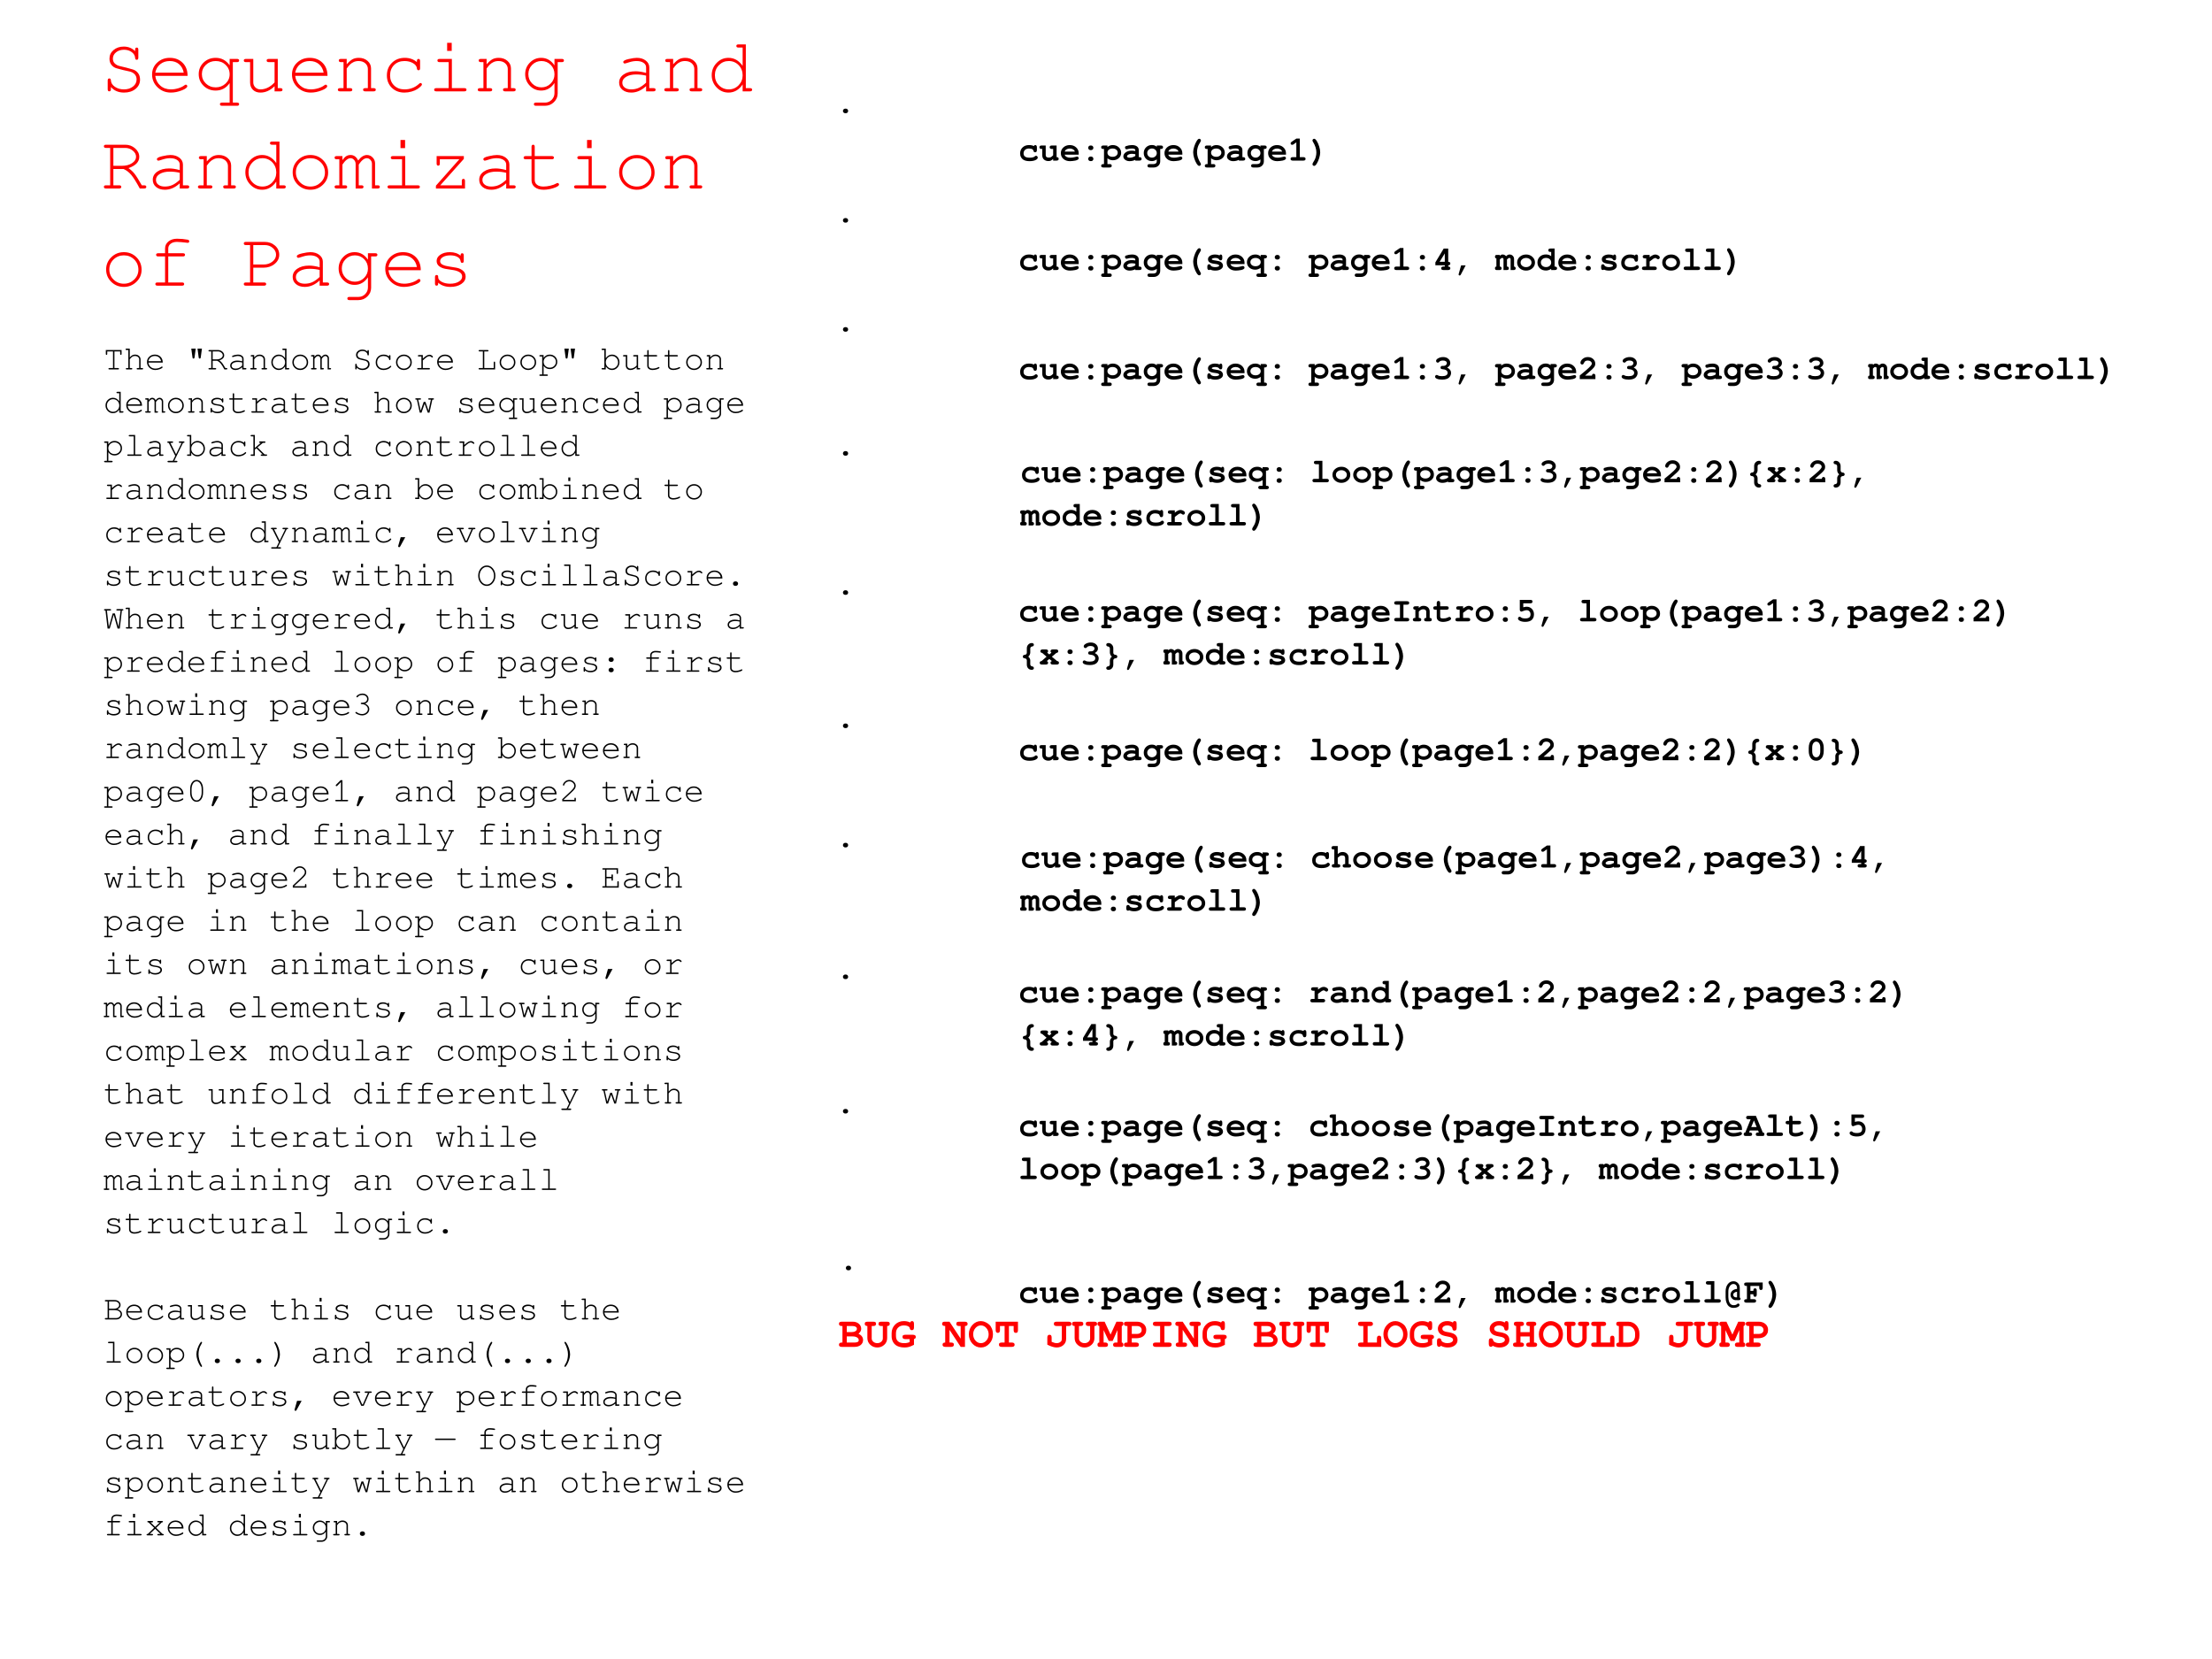
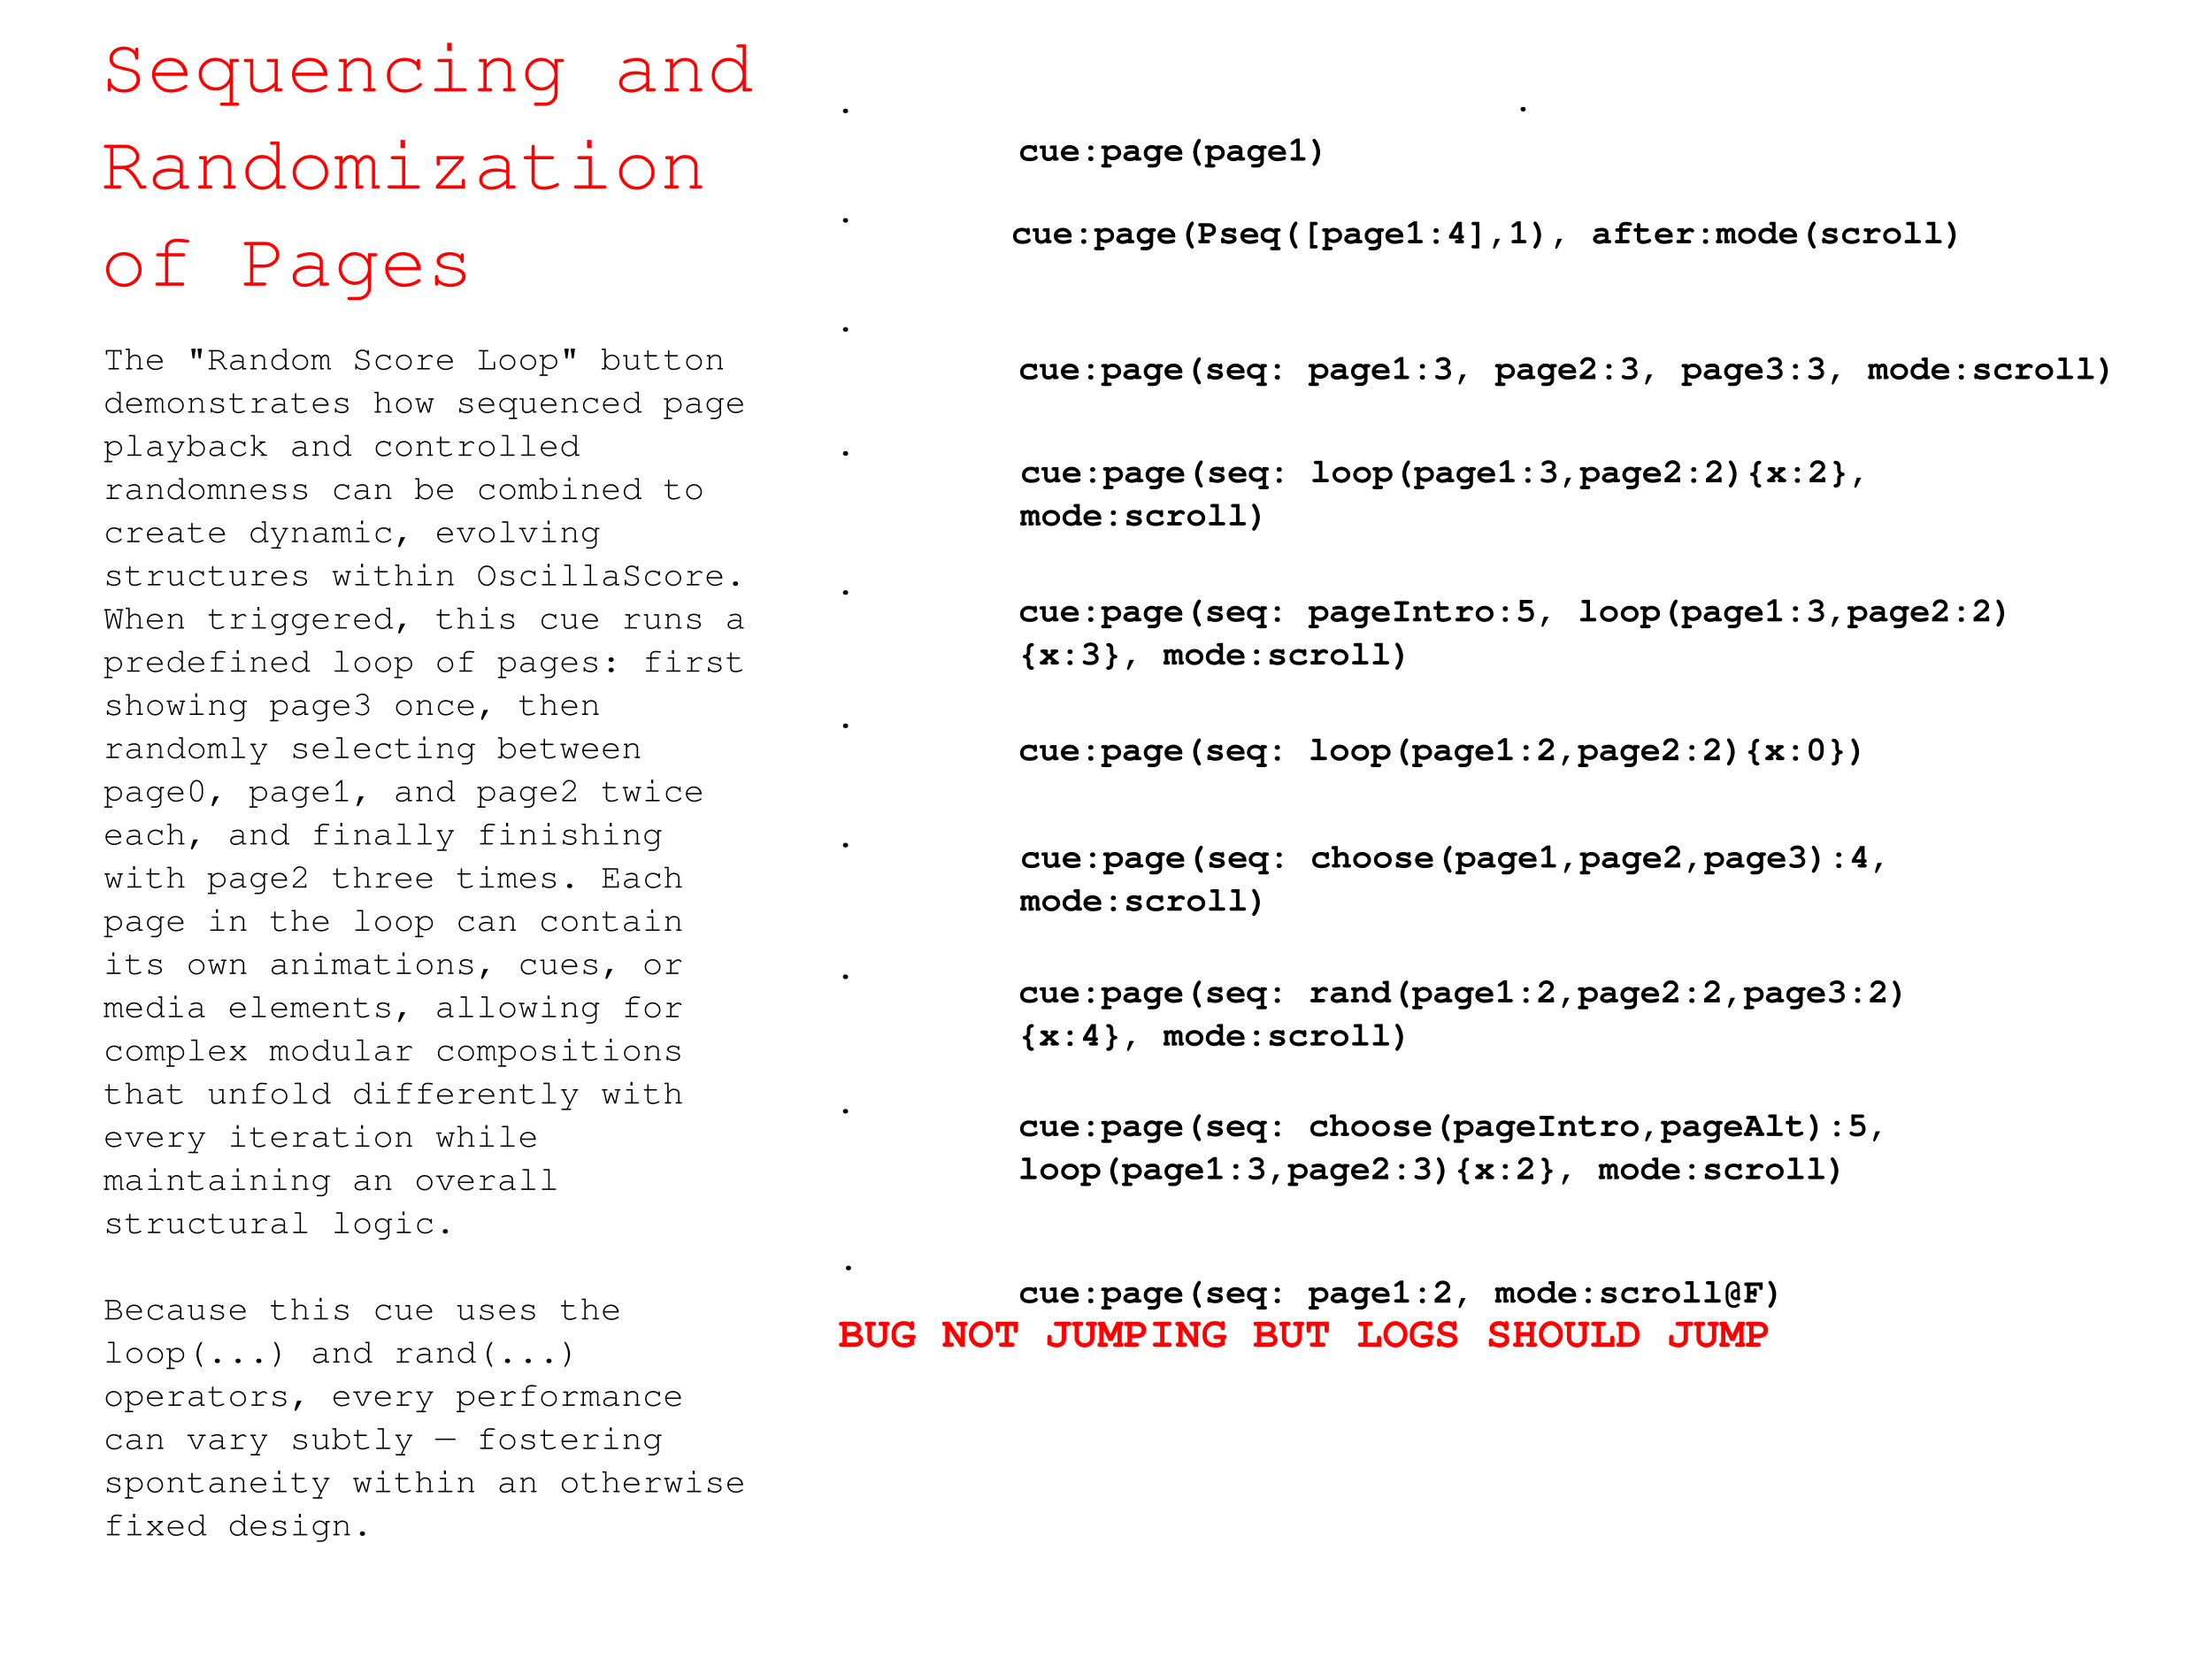
<svg xmlns="http://www.w3.org/2000/svg" viewBox="0 0 1366 1024" width="1366" height="1024" version="1.1" id="svg5125">
  <defs id="defs5129">
    <rect x="2328.658" y="568.082" width="47.939" height="29.962" id="rect15" />
    <rect x="846.18" y="220.69" width="68.69" height="98.02" id="rect175180" />
    <rect x="880.436" y="416.731" width="34.256" height="194.452" id="rect175174" />
    <rect x="663.242" y="209.329" width="117.519" height="49.252" id="rect252081" />
  </defs>
  <text xml:space="preserve" style="font-style:normal;font-variant:normal;font-weight:bold;font-stretch:normal;font-size:192px;font-family:FreeMono;-inkscape-font-specification:'FreeMono Bold';fill:#808000" x="835.156" y="313.48" id="text300835">
    <tspan id="tspan300833" x="835.156" y="313.48" />
  </text>
  <text xml:space="preserve" style="font-style:normal;font-variant:normal;font-weight:normal;font-stretch:normal;font-size:21.333px;font-family:FreeMono;-inkscape-font-specification:FreeMono;white-space:pre;inline-size:399.259;display:inline;fill:#000000" x="-4091.221" y="183.203" id="text142319" transform="translate(4155.042,44.95397)">
-     <tspan x="-4091.221" y="183.203" id="tspan16">The "Random Score Loop" button </tspan>
-     <tspan x="-4091.221" y="209.87" id="tspan17">demonstrates how sequenced page </tspan>
-     <tspan x="-4091.221" y="236.536" id="tspan21">playback and controlled </tspan>
-     <tspan x="-4091.221" y="263.203" id="tspan23">randomness can be combined to </tspan>
-     <tspan x="-4091.221" y="289.87" id="tspan24">create dynamic, evolving </tspan>
-     <tspan x="-4091.221" y="316.536" id="tspan25">structures within OscillaScore. </tspan>
-     <tspan x="-4091.221" y="343.203" id="tspan26">When triggered, this cue runs a </tspan>
-     <tspan x="-4091.221" y="369.87" id="tspan27">predefined loop of pages: first </tspan>
-     <tspan x="-4091.221" y="396.536" id="tspan28">showing page3 once, then </tspan>
-     <tspan x="-4091.221" y="423.203" id="tspan29">randomly selecting between </tspan>
-     <tspan x="-4091.221" y="449.869" id="tspan30">page0, page1, and page2 twice </tspan>
-     <tspan x="-4091.221" y="476.536" id="tspan31">each, and finally finishing </tspan>
-     <tspan x="-4091.221" y="503.203" id="tspan32">with page2 three times. Each </tspan>
-     <tspan x="-4091.221" y="529.869" id="tspan33">page in the loop can contain </tspan>
-     <tspan x="-4091.221" y="556.536" id="tspan34">its own animations, cues, or </tspan>
-     <tspan x="-4091.221" y="583.202" id="tspan35">media elements, allowing for </tspan>
-     <tspan x="-4091.221" y="609.869" id="tspan36">complex modular compositions </tspan>
-     <tspan x="-4091.221" y="636.536" id="tspan37">that unfold differently with </tspan>
-     <tspan x="-4091.221" y="663.202" id="tspan38">every iteration while </tspan>
-     <tspan x="-4091.221" y="689.869" id="tspan39">maintaining an overall </tspan>
-     <tspan x="-4091.221" y="716.536" id="tspan40">structural logic.
+     <tspan x="-4091.221" y="183.203" id="tspan50">The "Random Score Loop" button </tspan>
+     <tspan x="-4091.221" y="209.87" id="tspan51">demonstrates how sequenced page </tspan>
+     <tspan x="-4091.221" y="236.536" id="tspan54">playback and controlled </tspan>
+     <tspan x="-4091.221" y="263.203" id="tspan55">randomness can be combined to </tspan>
+     <tspan x="-4091.221" y="289.87" id="tspan56">create dynamic, evolving </tspan>
+     <tspan x="-4091.221" y="316.536" id="tspan57">structures within OscillaScore. </tspan>
+     <tspan x="-4091.221" y="343.203" id="tspan58">When triggered, this cue runs a </tspan>
+     <tspan x="-4091.221" y="369.87" id="tspan59">predefined loop of pages: first </tspan>
+     <tspan x="-4091.221" y="396.536" id="tspan60">showing page3 once, then </tspan>
+     <tspan x="-4091.221" y="423.203" id="tspan61">randomly selecting between </tspan>
+     <tspan x="-4091.221" y="449.869" id="tspan62">page0, page1, and page2 twice </tspan>
+     <tspan x="-4091.221" y="476.536" id="tspan63">each, and finally finishing </tspan>
+     <tspan x="-4091.221" y="503.203" id="tspan64">with page2 three times. Each </tspan>
+     <tspan x="-4091.221" y="529.869" id="tspan65">page in the loop can contain </tspan>
+     <tspan x="-4091.221" y="556.536" id="tspan66">its own animations, cues, or </tspan>
+     <tspan x="-4091.221" y="583.202" id="tspan67">media elements, allowing for </tspan>
+     <tspan x="-4091.221" y="609.869" id="tspan68">complex modular compositions </tspan>
+     <tspan x="-4091.221" y="636.536" id="tspan69">that unfold differently with </tspan>
+     <tspan x="-4091.221" y="663.202" id="tspan70">every iteration while </tspan>
+     <tspan x="-4091.221" y="689.869" id="tspan71">maintaining an overall </tspan>
+     <tspan x="-4091.221" y="716.536" id="tspan72">structural logic.
</tspan>
-     <tspan x="-4091.221" y="743.202" id="tspan41">
+     <tspan x="-4091.221" y="743.202" id="tspan73">
</tspan>
-     <tspan x="-4091.221" y="769.869" id="tspan42">Because this cue uses the </tspan>
-     <tspan x="-4091.221" y="796.535" id="tspan43">loop(...) and rand(...) </tspan>
-     <tspan x="-4091.221" y="823.202" id="tspan44">operators, every performance </tspan>
-     <tspan x="-4091.221" y="849.869" id="tspan45">can vary subtly — fostering </tspan>
-     <tspan x="-4091.221" y="876.535" id="tspan46">spontaneity within an otherwise </tspan>
-     <tspan x="-4091.221" y="903.202" id="tspan47">fixed design.</tspan>
+     <tspan x="-4091.221" y="769.869" id="tspan74">Because this cue uses the </tspan>
+     <tspan x="-4091.221" y="796.535" id="tspan75">loop(...) and rand(...) </tspan>
+     <tspan x="-4091.221" y="823.202" id="tspan76">operators, every performance </tspan>
+     <tspan x="-4091.221" y="849.869" id="tspan77">can vary subtly — fostering </tspan>
+     <tspan x="-4091.221" y="876.535" id="tspan78">spontaneity within an otherwise </tspan>
+     <tspan x="-4091.221" y="903.202" id="tspan79">fixed design.</tspan>
  </text>
  <text xml:space="preserve" style="font-style:normal;font-variant:normal;font-weight:normal;font-stretch:normal;font-size:48px;font-family:FreeMono;-inkscape-font-specification:FreeMono;fill:#000000" x="62.089" y="56.407" id="text142327">
    <tspan id="tspan142325" x="62.089" y="56.407" style="font-size:48px;fill:#ff0000">Sequencing and </tspan>
    <tspan x="62.089" y="116.407" style="font-size:48px;fill:#ff0000" id="tspan1">Randomization </tspan>
    <tspan x="62.089" y="176.407" style="font-size:48px;fill:#ff0000" id="tspan2">of Pages</tspan>
  </text>
  <g id="g740458" transform="matrix(0.3448973,0,0,2.037153,-2679.599,-1126.073)" style="display:inline" />
  <text xml:space="preserve" id="text175172" style="font-size:48px;font-family:FreeMono;-inkscape-font-specification:FreeMono;white-space:pre;shape-inside:url(#rect175174);display:inline;fill:#ff0000" />
  <text xml:space="preserve" id="text175178" style="font-size:48px;font-family:FreeMono;-inkscape-font-specification:FreeMono;white-space:pre;shape-inside:url(#rect175180);display:inline;fill:#ff0000" />
-   <text xml:space="preserve" style="font-weight:bold;font-size:21.333px;font-family:FreeMono;-inkscape-font-specification:'FreeMono Bold';text-align:start;writing-mode:lr-tb;direction:ltr;text-anchor:start;display:inline;fill:#000000" x="515.755" y="137.174" id="cueButton(cue:page(seq: page1:4, mode:scroll))_style(label:&quot;Page1 → Scroll&quot;,color:&quot;skyblue&quot;)">
+   <text xml:space="preserve" style="font-weight:bold;font-size:21.333px;font-family:FreeMono;-inkscape-font-specification:'FreeMono Bold';text-align:start;writing-mode:lr-tb;direction:ltr;text-anchor:start;display:inline;fill:#000000" x="515.755" y="137.174" id="cueButton(cue:page(Pseq([page1:4],1), after:nav(scroll)))_style(label:&quot;Page1 → Scroll&quot;, color:&quot;skyblue&quot;)&#10;&#10;">
    <tspan id="tspan944" x="515.755" y="137.174">.</tspan>
    <tspan x="515.755" y="163.84" id="tspan946" />
    <tspan x="515.755" y="190.507" id="tspan947" />
+   </text>
+   <text xml:space="preserve" style="font-weight:bold;font-size:21.333px;font-family:FreeMono;-inkscape-font-specification:'FreeMono Bold';text-align:start;writing-mode:lr-tb;direction:ltr;text-anchor:start;display:inline;fill:#000000" x="934.2" y="68.496" id="cueButton(cue:page(Pseq([page1:4],1), after:nav(scroll@F)))_style(label:&quot;Page1 → Scroll@F&quot;, color:&quot;skyblue&quot;)&#10;&#10;-6">
+     <tspan id="tspan944-7" x="934.2" y="68.496">.</tspan>
+     <tspan x="934.2" y="95.163" id="tspan946-5" />
+     <tspan x="934.2" y="121.829" id="tspan947-3" />
  </text>
  <text xml:space="preserve" style="font-weight:bold;font-size:21.333px;font-family:FreeMono;-inkscape-font-specification:'FreeMono Bold';text-align:start;writing-mode:lr-tb;direction:ltr;text-anchor:start;display:inline;fill:#000000" x="515.755" y="204.524" id="cueButton(cue:page(seq: page1:3, page2:3, page3:3, mode:scroll))_style(label:&quot;Page1→2→3&quot;,color:&quot;green&quot;)&#10;">
    <tspan id="tspan948" x="515.755" y="204.524">.</tspan>
    <tspan x="515.755" y="231.191" id="tspan949" />
  </text>
  <text xml:space="preserve" style="font-weight:bold;font-size:21.333px;font-family:FreeMono;-inkscape-font-specification:'FreeMono Bold';text-align:start;writing-mode:lr-tb;direction:ltr;text-anchor:start;display:inline;fill:#000000" x="515.755" y="281.085" id="cueButton(cue:page(seq: loop(page1:3,page2:2){x:2}, mode:scroll))_style(label:&quot;Loop 1↔2 ×2&quot;,color:&quot;orange&quot;)&#10;">
    <tspan id="tspan950" x="515.755" y="281.085">.</tspan>
    <tspan x="515.755" y="307.752" id="tspan951" />
  </text>
  <text xml:space="preserve" style="font-weight:bold;font-size:21.333px;font-family:FreeMono;-inkscape-font-specification:'FreeMono Bold';text-align:start;writing-mode:lr-tb;direction:ltr;text-anchor:start;display:inline;fill:#000000" x="515.755" y="367.017" id="cueButton(cue:page(seq: pageIntro:5, loop(page1:3,page2:2){x:3}, mode:scroll))_style(label:&quot;Intro + Loop3×&quot;,color:&quot;violet&quot;)&#10;">
    <tspan id="tspan952" x="515.755" y="367.017">.</tspan>
    <tspan x="515.755" y="393.684" id="tspan953" />
  </text>
  <text xml:space="preserve" style="font-weight:bold;font-size:21.333px;font-family:FreeMono;-inkscape-font-specification:'FreeMono Bold';text-align:start;writing-mode:lr-tb;direction:ltr;text-anchor:start;display:inline;fill:#000000" x="515.755" y="449.3" id="cueButton(cue:page(seq: loop(page1:2,page2:2){x:0}))_style(label:&quot;∞ Loop 1↔2&quot;,color:&quot;red&quot;)&#10;">
    <tspan id="tspan954" x="515.755" y="449.3">.</tspan>
    <tspan x="515.755" y="475.966" id="tspan955" />
  </text>
  <text xml:space="preserve" style="font-weight:bold;font-size:21.333px;font-family:FreeMono;-inkscape-font-specification:'FreeMono Bold';text-align:start;writing-mode:lr-tb;direction:ltr;text-anchor:start;display:inline;fill:#000000" x="515.755" y="522.988" id="cueButton(cue:page(seq: choose(page1,page2,page3):4, mode:scroll))_style(label:&quot;Random 1/2/3&quot;,color:&quot;yellowgreen&quot;)&#10;">
    <tspan id="tspan956" x="515.755" y="522.988">.</tspan>
    <tspan x="515.755" y="549.655" id="tspan957" />
  </text>
  <text xml:space="preserve" style="font-weight:bold;font-size:21.333px;font-family:FreeMono;-inkscape-font-specification:'FreeMono Bold';text-align:start;writing-mode:lr-tb;direction:ltr;text-anchor:start;display:inline;fill:#000000" x="515.755" y="604.315" id="cueButton(cue:page(seq: rand(page1:2,page2:2,page3:2){x:4}, mode:scroll))_style(label:&quot;Rand Loop 4×&quot;,color:&quot;deepskyblue&quot;)">
    <tspan id="tspan958" x="515.755" y="604.315">.</tspan>
    <tspan x="515.755" y="630.981" id="tspan959" />
  </text>
  <text xml:space="preserve" style="font-weight:bold;font-size:21.333px;font-family:FreeMono;-inkscape-font-specification:'FreeMono Bold';text-align:start;writing-mode:lr-tb;direction:ltr;text-anchor:start;display:inline;fill:#000000" x="515.755" y="687.316" id="cueButton(cue:page(seq: choose(pageIntro,pageAlt):5, loop(page1:3,page2:3){x:2}, mode:scroll))_style(label:&quot;Choose + Loop&quot;,color:&quot;magenta&quot;)&#10;">
    <tspan id="tspan960" x="515.755" y="687.316">.</tspan>
    <tspan x="515.755" y="713.982" id="tspan961" />
  </text>
  <text xml:space="preserve" style="font-weight:bold;font-size:21.333px;font-family:FreeMono;-inkscape-font-specification:'FreeMono Bold';text-align:start;writing-mode:lr-tb;direction:ltr;text-anchor:start;display:inline;fill:#000000" x="515.755" y="69.596" id="text17">
    <tspan id="tspan966" x="515.755" y="69.596">.</tspan>
  </text>
  <text xml:space="preserve" style="font-weight:bold;font-size:33.615px;font-family:FreeMono;-inkscape-font-specification:'FreeMono Bold';text-align:start;writing-mode:lr-tb;direction:ltr;text-anchor:start;fill:#000000;stroke-width:1.801" x="45.24" y="624.427" id="cueGroup(mainMenu)" transform="scale(0.5697374,1.755195)">
    <tspan id="tspan1-7" x="45.24" y="624.427" style="stroke-width:1.801">cueGroup(mainMenu)</tspan>
    <tspan x="45.24" y="666.446" id="tspan2-5" style="stroke-width:1.801" />
  </text>
  <text xml:space="preserve" style="font-weight:bold;font-size:21.333px;font-family:FreeMono;-inkscape-font-specification:'FreeMono Bold';text-align:start;writing-mode:lr-tb;direction:ltr;text-anchor:start;fill:#000000" x="628.814" y="99.18" id="text3">
    <tspan id="tspan3" x="628.814" y="99.18">cue:page(page1)</tspan>
  </text>
-   <text xml:space="preserve" style="font-weight:bold;font-size:21.333px;font-family:FreeMono;-inkscape-font-specification:'FreeMono Bold';text-align:start;writing-mode:lr-tb;direction:ltr;text-anchor:start;fill:#000000" x="628.814" y="166.758" id="text4">
-     <tspan id="tspan4" x="628.814" y="166.758">cue:page(seq: page1:4, mode:scroll)</tspan>
-     <tspan x="628.814" y="193.424" id="tspan5" />
+   <text xml:space="preserve" style="font-weight:bold;font-size:21.333px;font-family:FreeMono;-inkscape-font-specification:'FreeMono Bold';text-align:start;writing-mode:lr-tb;direction:ltr;text-anchor:start;fill:#000000" x="598.851" y="123.612" id="text4">
+     <tspan id="tspan4" x="598.851" y="123.612" />
+     <tspan x="598.851" y="150.279" id="tspan52">  cue:page(Pseq([page1:4],1), after:mode(scroll)</tspan>
+     <tspan x="598.851" y="176.945" id="tspan53" />
+     <tspan x="598.851" y="203.612" id="tspan5" />
  </text>
  <text xml:space="preserve" style="font-weight:bold;font-size:21.333px;font-family:FreeMono;-inkscape-font-specification:'FreeMono Bold';text-align:start;writing-mode:lr-tb;direction:ltr;text-anchor:start;fill:#000000" x="628.814" y="234.108" id="text6">
    <tspan id="tspan6" x="628.814" y="234.108">cue:page(seq: page1:3, page2:3, page3:3, mode:scroll)</tspan>
  </text>
  <text xml:space="preserve" style="font-weight:bold;font-size:21.333px;font-family:FreeMono;-inkscape-font-specification:'FreeMono Bold';text-align:start;writing-mode:lr-tb;direction:ltr;text-anchor:start;fill:#000000" x="629.966" y="297.837" id="text7">
    <tspan id="tspan7" x="629.966" y="297.837">cue:page(seq: loop(page1:3,page2:2){x:2}, </tspan>
    <tspan x="629.966" y="324.504" id="tspan14">mode:scroll)</tspan>
  </text>
  <text xml:space="preserve" style="font-weight:bold;font-size:21.333px;font-family:FreeMono;-inkscape-font-specification:'FreeMono Bold';text-align:start;writing-mode:lr-tb;direction:ltr;text-anchor:start;fill:#000000" x="628.814" y="383.716" id="text8">
    <tspan id="tspan8" x="628.814" y="383.716">cue:page(seq: pageIntro:5, loop(page1:3,page2:2)</tspan>
    <tspan x="628.814" y="410.383" id="tspan15">{x:3}, mode:scroll)</tspan>
  </text>
  <text xml:space="preserve" style="font-weight:bold;font-size:21.333px;font-family:FreeMono;-inkscape-font-specification:'FreeMono Bold';text-align:start;writing-mode:lr-tb;direction:ltr;text-anchor:start;fill:#000000" x="628.814" y="469.459" id="text9">
    <tspan id="tspan9" x="628.814" y="469.459">cue:page(seq: loop(page1:2,page2:2){x:0})</tspan>
  </text>
  <text xml:space="preserve" style="font-weight:bold;font-size:21.333px;font-family:FreeMono;-inkscape-font-specification:'FreeMono Bold';text-align:start;writing-mode:lr-tb;direction:ltr;text-anchor:start;fill:#000000" x="629.966" y="535.74" id="text10">
    <tspan id="tspan10" x="629.966" y="535.74">cue:page(seq: choose(page1,page2,page3):4, </tspan>
    <tspan x="629.966" y="562.407" id="tspan20">mode:scroll)</tspan>
  </text>
  <text xml:space="preserve" style="font-weight:bold;font-size:21.333px;font-family:FreeMono;-inkscape-font-specification:'FreeMono Bold';text-align:start;writing-mode:lr-tb;direction:ltr;text-anchor:start;fill:#000000" x="628.814" y="619.013" id="text11">
    <tspan id="tspan11" x="628.814" y="619.013">cue:page(seq: rand(page1:2,page2:2,page3:2)</tspan>
    <tspan x="628.814" y="645.68" id="tspan19">{x:4}, mode:scroll)</tspan>
  </text>
  <text xml:space="preserve" style="font-weight:bold;font-size:21.333px;font-family:FreeMono;-inkscape-font-specification:'FreeMono Bold';text-align:start;writing-mode:lr-tb;direction:ltr;text-anchor:start;fill:#000000" x="628.814" y="701.502" id="text12">
    <tspan id="tspan12" x="628.814" y="701.502">cue:page(seq: choose(pageIntro,pageAlt):5, </tspan>
    <tspan x="628.814" y="728.169" id="tspan18">loop(page1:3,page2:3){x:2}, mode:scroll)</tspan>
  </text>
  <text xml:space="preserve" id="text15" style="font-weight:bold;font-size:21.333px;font-family:FreeMono;-inkscape-font-specification:'FreeMono Bold';text-align:start;writing-mode:lr-tb;direction:ltr;white-space:pre;shape-inside:url(#rect15);display:inline;fill:#000000" />
  <text xml:space="preserve" style="font-weight:bold;font-size:21.333px;font-family:FreeMono;-inkscape-font-specification:'FreeMono Bold';text-align:start;writing-mode:lr-tb;direction:ltr;text-anchor:start;fill:#000000" x="517.559" y="784.136" id="cueButton(cue:page(seq: page1:2, mode:scroll@F))_style(label:&quot;Page  to Scroll Marker&quot;,color:&quot;navy&quot;)">
    <tspan id="tspan22" x="517.559" y="784.136">.</tspan>
  </text>
  <text xml:space="preserve" style="font-weight:bold;font-size:21.333px;font-family:FreeMono;-inkscape-font-specification:'FreeMono Bold';text-align:start;writing-mode:lr-tb;direction:ltr;text-anchor:start;fill:#000000" x="628.814" y="804.441" id="text13">
    <tspan id="tspan13" x="628.814" y="804.441">cue:page(seq: page1:2, mode:scroll@F)</tspan>
  </text>
  <text xml:space="preserve" style="font-weight:bold;font-size:26.667px;font-family:FreeMono;-inkscape-font-specification:'FreeMono Bold';text-align:start;writing-mode:lr-tb;direction:ltr;text-anchor:start;fill:#ff0000" x="517.746" y="831.749" id="text48">
    <tspan id="tspan48" x="517.746" y="831.749">BUG NOT JUMPING BUT LOGS SHOULD JUMP</tspan>
    <tspan x="517.746" y="865.083" id="tspan49" />
  </text>
</svg>
